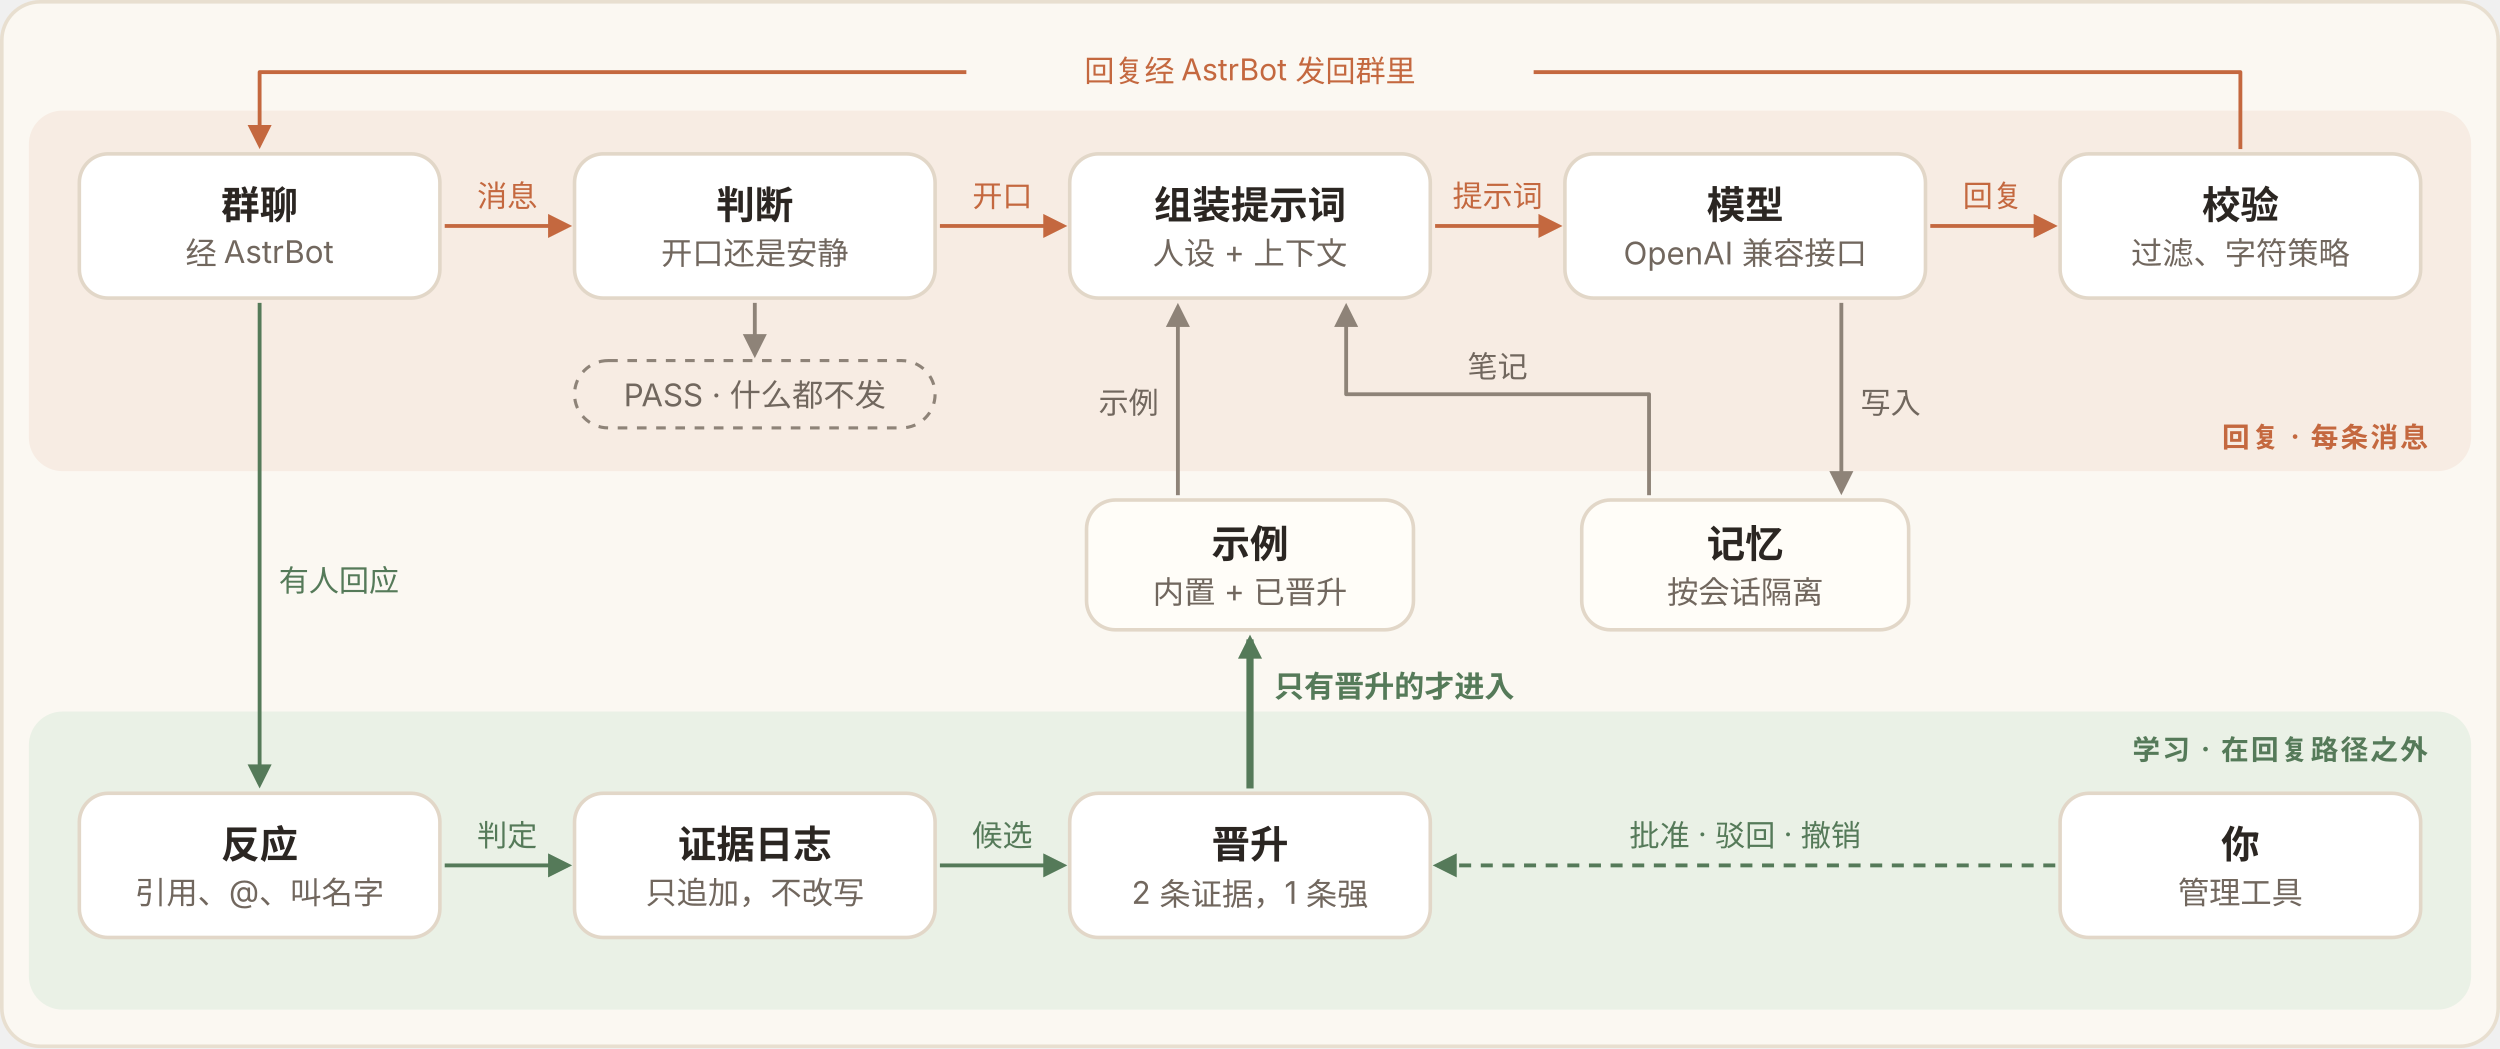
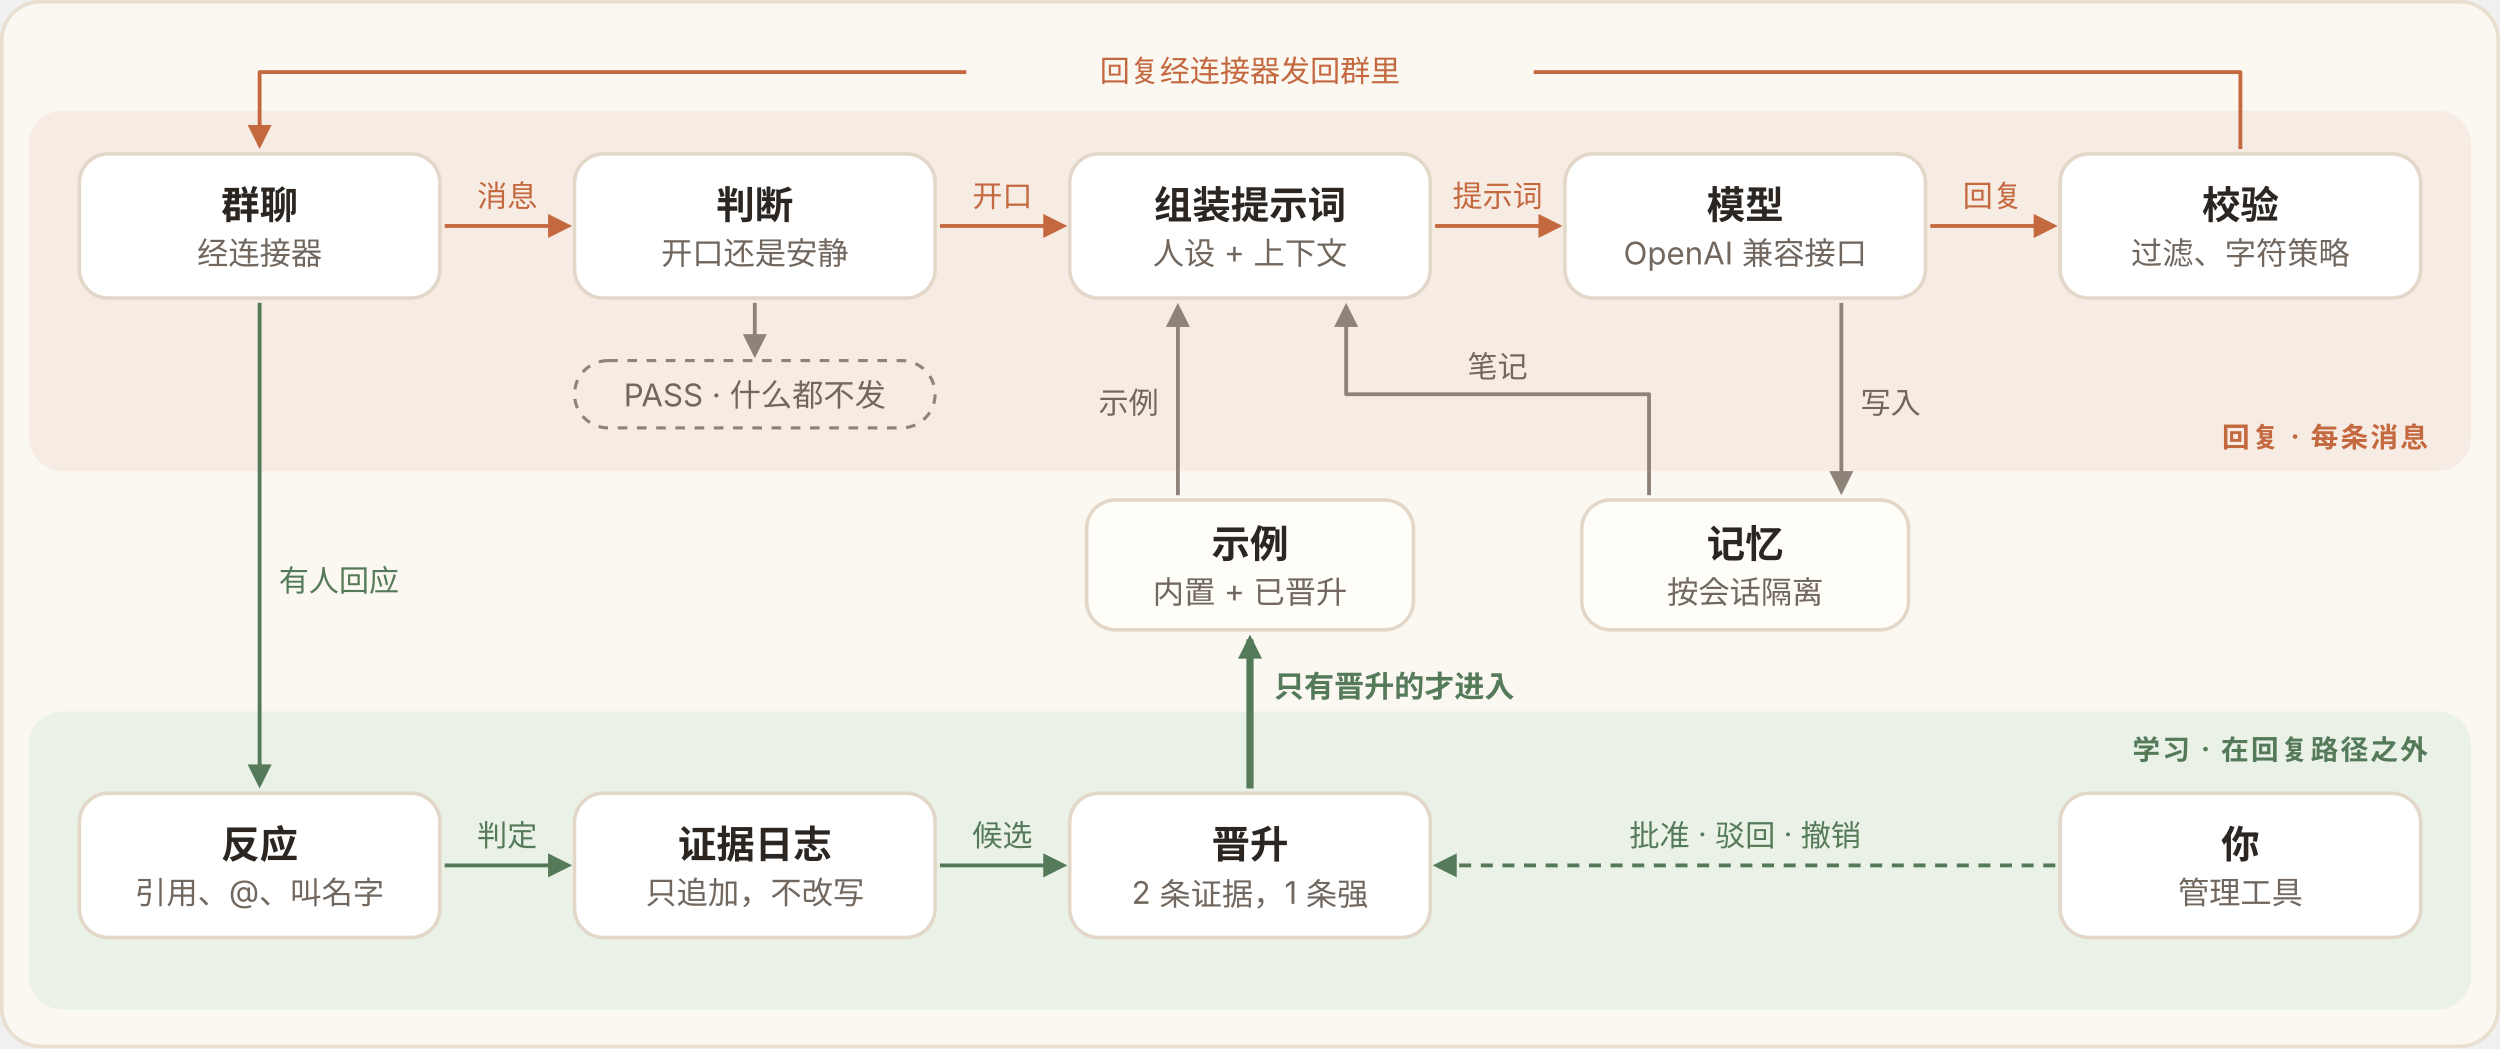
<svg xmlns="http://www.w3.org/2000/svg" width="1040" height="436" viewBox="0 0 1040 436" role="img" aria-labelledby="arch-title arch-desc">
  <defs>
    <marker id="ar" viewBox="0 0 10 10" refX="8" refY="5" markerUnits="userSpaceOnUse" markerWidth="10" markerHeight="10" orient="auto-start-reverse">
      <path d="M0,0 L10,5 L0,10 z" fill="#C4683F" />
    </marker>
    <marker id="al" viewBox="0 0 10 10" refX="8" refY="5" markerUnits="userSpaceOnUse" markerWidth="10" markerHeight="10" orient="auto-start-reverse">
      <path d="M0,0 L10,5 L0,10 z" fill="#557A59" />
    </marker>
    <marker id="ag" viewBox="0 0 10 10" refX="8" refY="5" markerUnits="userSpaceOnUse" markerWidth="10" markerHeight="10" orient="auto-start-reverse">
      <path d="M0,0 L10,5 L0,10 z" fill="#8E8378" />
    </marker>
  </defs>
  <style>
    text { font-family: 'PingFang SC', 'Microsoft YaHei', 'Noto Sans SC', -apple-system, 'Segoe UI', sans-serif; }
    .t { font-size: 16px; font-weight: 600; fill: #2B2622; }
    .s { font-size: 13px; fill: #71675E; }
    .a { font-size: 12.5px; }
    .band { font-size: 11.5px; font-weight: 700; letter-spacing: 0.08em; }
  </style>
  <rect x="0.75" y="0.75" width="1038.5" height="434.5" rx="16" fill="#FBF8F2" stroke="#E8DFD0" stroke-width="1.5" />
  <rect x="12" y="46" width="1016" height="150" rx="14" fill="#F7ECE3" />
  <rect x="12" y="296" width="1016" height="124" rx="14" fill="#EAF1E6" />
  <text x="1010" y="186" text-anchor="end" class="band" fill="#C4683F">回复 · 每条消息</text>
  <text x="1010" y="316" text-anchor="end" class="band" fill="#557A59">学习 · 在回复路径之外</text>
  <rect x="33" y="64" width="150" height="60" rx="12" fill="#FFFFFF" stroke="#E2D7C8" stroke-width="1.5" />
  <text x="108.0" y="91.0" text-anchor="middle" class="t">群聊</text>
-   <text x="108.0" y="110.0" text-anchor="middle" class="s">经 AstrBot</text>
+   <text x="108.0" y="110.0" text-anchor="middle" class="s">经连接器</text>
  <rect x="239" y="64" width="150" height="60" rx="12" fill="#FFFFFF" stroke="#E2D7C8" stroke-width="1.5" />
  <text x="314.0" y="91.0" text-anchor="middle" class="t">判断</text>
  <text x="314.0" y="110.0" text-anchor="middle" class="s">开口还是安静</text>
  <rect x="445" y="64" width="150" height="60" rx="12" fill="#FFFFFF" stroke="#E2D7C8" stroke-width="1.5" />
  <text x="520.0" y="91.0" text-anchor="middle" class="t">组装提示词</text>
  <text x="520.0" y="110.0" text-anchor="middle" class="s">人设 + 上下文</text>
  <rect x="651" y="64" width="150" height="60" rx="12" fill="#FFFFFF" stroke="#E2D7C8" stroke-width="1.5" />
  <text x="726.0" y="91.0" text-anchor="middle" class="t">模型</text>
  <text x="726.0" y="110.0" text-anchor="middle" class="s">OpenAI 兼容接口</text>
  <rect x="857" y="64" width="150" height="60" rx="12" fill="#FFFFFF" stroke="#E2D7C8" stroke-width="1.5" />
  <text x="932.0" y="91.0" text-anchor="middle" class="t">校验</text>
  <text x="932.0" y="110.0" text-anchor="middle" class="s">过滤、字符策略</text>
  <polyline points="185,94.0 236,94.0" fill="none" stroke="#C4683F" stroke-width="1.6" stroke-linejoin="round" marker-end="url(#ar)" />
  <text x="211.0" y="86.0" text-anchor="middle" class="a" fill="#C4683F">消息</text>
  <polyline points="391,94.0 442,94.0" fill="none" stroke="#C4683F" stroke-width="1.6" stroke-linejoin="round" marker-end="url(#ar)" />
  <text x="417.0" y="86.0" text-anchor="middle" class="a" fill="#C4683F">开口</text>
  <polyline points="597,94.0 648,94.0" fill="none" stroke="#C4683F" stroke-width="1.6" stroke-linejoin="round" marker-end="url(#ar)" />
  <text x="623.0" y="86.0" text-anchor="middle" class="a" fill="#C4683F">提示词</text>
  <polyline points="803,94.0 854,94.0" fill="none" stroke="#C4683F" stroke-width="1.6" stroke-linejoin="round" marker-end="url(#ar)" />
  <text x="829.0" y="86.0" text-anchor="middle" class="a" fill="#C4683F">回复</text>
  <polyline points="932,62 932,30 108,30 108,60" fill="none" stroke="#C4683F" stroke-width="1.6" stroke-linejoin="round" marker-end="url(#ar)" />
  <rect x="402.0" y="18" width="236" height="22" fill="#FBF8F2" />
-   <text x="520.0" y="34" text-anchor="middle" class="a" fill="#C4683F">回复经 AstrBot 发回群里</text>
+   <text x="520.0" y="34" text-anchor="middle" class="a" fill="#C4683F">回复经连接器发回群里</text>
  <polyline points="314,126 314,147" fill="none" stroke="#8E8378" stroke-width="1.6" stroke-linejoin="round" marker-end="url(#ag)" />
  <rect x="239.0" y="150" width="150" height="28" rx="14" fill="none" stroke="#8E8378" stroke-width="1.3" stroke-dasharray="4 4" />
  <text x="314" y="169" text-anchor="middle" class="s">PASS · 什么都不发</text>
  <rect x="452.0" y="208" width="136" height="54" rx="12" fill="#FFFDF8" stroke="#E2D7C8" stroke-width="1.5" />
  <text x="520.0" y="232.0" text-anchor="middle" class="t">示例</text>
  <text x="520.0" y="251.0" text-anchor="middle" class="s">内置 + 已晋升</text>
  <rect x="658.0" y="208" width="136" height="54" rx="12" fill="#FFFDF8" stroke="#E2D7C8" stroke-width="1.5" />
  <text x="726.0" y="232.0" text-anchor="middle" class="t">记忆</text>
  <text x="726.0" y="251.0" text-anchor="middle" class="s">按会话隔离</text>
  <polyline points="490,206 490,128" fill="none" stroke="#8E8378" stroke-width="1.6" stroke-linejoin="round" marker-end="url(#ag)" />
  <text x="482" y="172" text-anchor="end" class="a" fill="#71675E">示例</text>
  <polyline points="686,206 686,164 560,164 560,128" fill="none" stroke="#8E8378" stroke-width="1.6" stroke-linejoin="round" marker-end="url(#ag)" />
  <text x="623.0" y="157" text-anchor="middle" class="a" fill="#71675E">笔记</text>
  <polyline points="766,126 766,204" fill="none" stroke="#8E8378" stroke-width="1.6" stroke-linejoin="round" marker-end="url(#ag)" />
  <text x="774" y="172" text-anchor="start" class="a" fill="#71675E">写入</text>
  <rect x="33" y="330" width="150" height="60" rx="12" fill="#FFFFFF" stroke="#E2D7C8" stroke-width="1.5" />
  <text x="108.0" y="357.0" text-anchor="middle" class="t">反应</text>
  <text x="108.0" y="376.0" text-anchor="middle" class="s">引用、@、叫名字</text>
  <rect x="239" y="330" width="150" height="60" rx="12" fill="#FFFFFF" stroke="#E2D7C8" stroke-width="1.5" />
  <text x="314.0" y="357.0" text-anchor="middle" class="t">证据日志</text>
  <text x="314.0" y="376.0" text-anchor="middle" class="s">只追加，不改写</text>
  <rect x="445" y="330" width="150" height="60" rx="12" fill="#FFFFFF" stroke="#E2D7C8" stroke-width="1.5" />
  <text x="520.0" y="357.0" text-anchor="middle" class="t">晋升</text>
  <text x="520.0" y="376.0" text-anchor="middle" class="s">2 条证据，1 条强</text>
  <rect x="857" y="330" width="150" height="60" rx="12" fill="#FFFFFF" stroke="#E2D7C8" stroke-width="1.5" />
  <text x="932.0" y="357.0" text-anchor="middle" class="t">你</text>
  <text x="932.0" y="376.0" text-anchor="middle" class="s">管理工具</text>
  <polyline points="108,126 108,326" fill="none" stroke="#557A59" stroke-width="1.6" stroke-linejoin="round" marker-end="url(#al)" />
  <text x="116" y="246" text-anchor="start" class="a" fill="#557A59">有人回应</text>
  <polyline points="185,360.0 236,360.0" fill="none" stroke="#557A59" stroke-width="1.6" stroke-linejoin="round" marker-end="url(#al)" />
  <text x="211.0" y="352.0" text-anchor="middle" class="a" fill="#557A59">判定</text>
  <polyline points="391,360.0 442,360.0" fill="none" stroke="#557A59" stroke-width="1.6" stroke-linejoin="round" marker-end="url(#al)" />
  <text x="417.0" y="352.0" text-anchor="middle" class="a" fill="#557A59">候选</text>
  <polyline points="520,328 520,266" fill="none" stroke="#557A59" stroke-width="3" stroke-linejoin="round" marker-end="url(#al)" />
  <text x="530" y="290" text-anchor="start" class="a" fill="#557A59" font-weight="600">只有晋升的才进入</text>
  <polyline points="855,360.0 598,360.0" fill="none" stroke="#557A59" stroke-width="1.6" stroke-linejoin="round" stroke-dasharray="5 4" marker-end="url(#al)" />
  <text x="726.0" y="352.0" text-anchor="middle" class="a" fill="#557A59">批准 · 驳回 · 撤销</text>
</svg>
